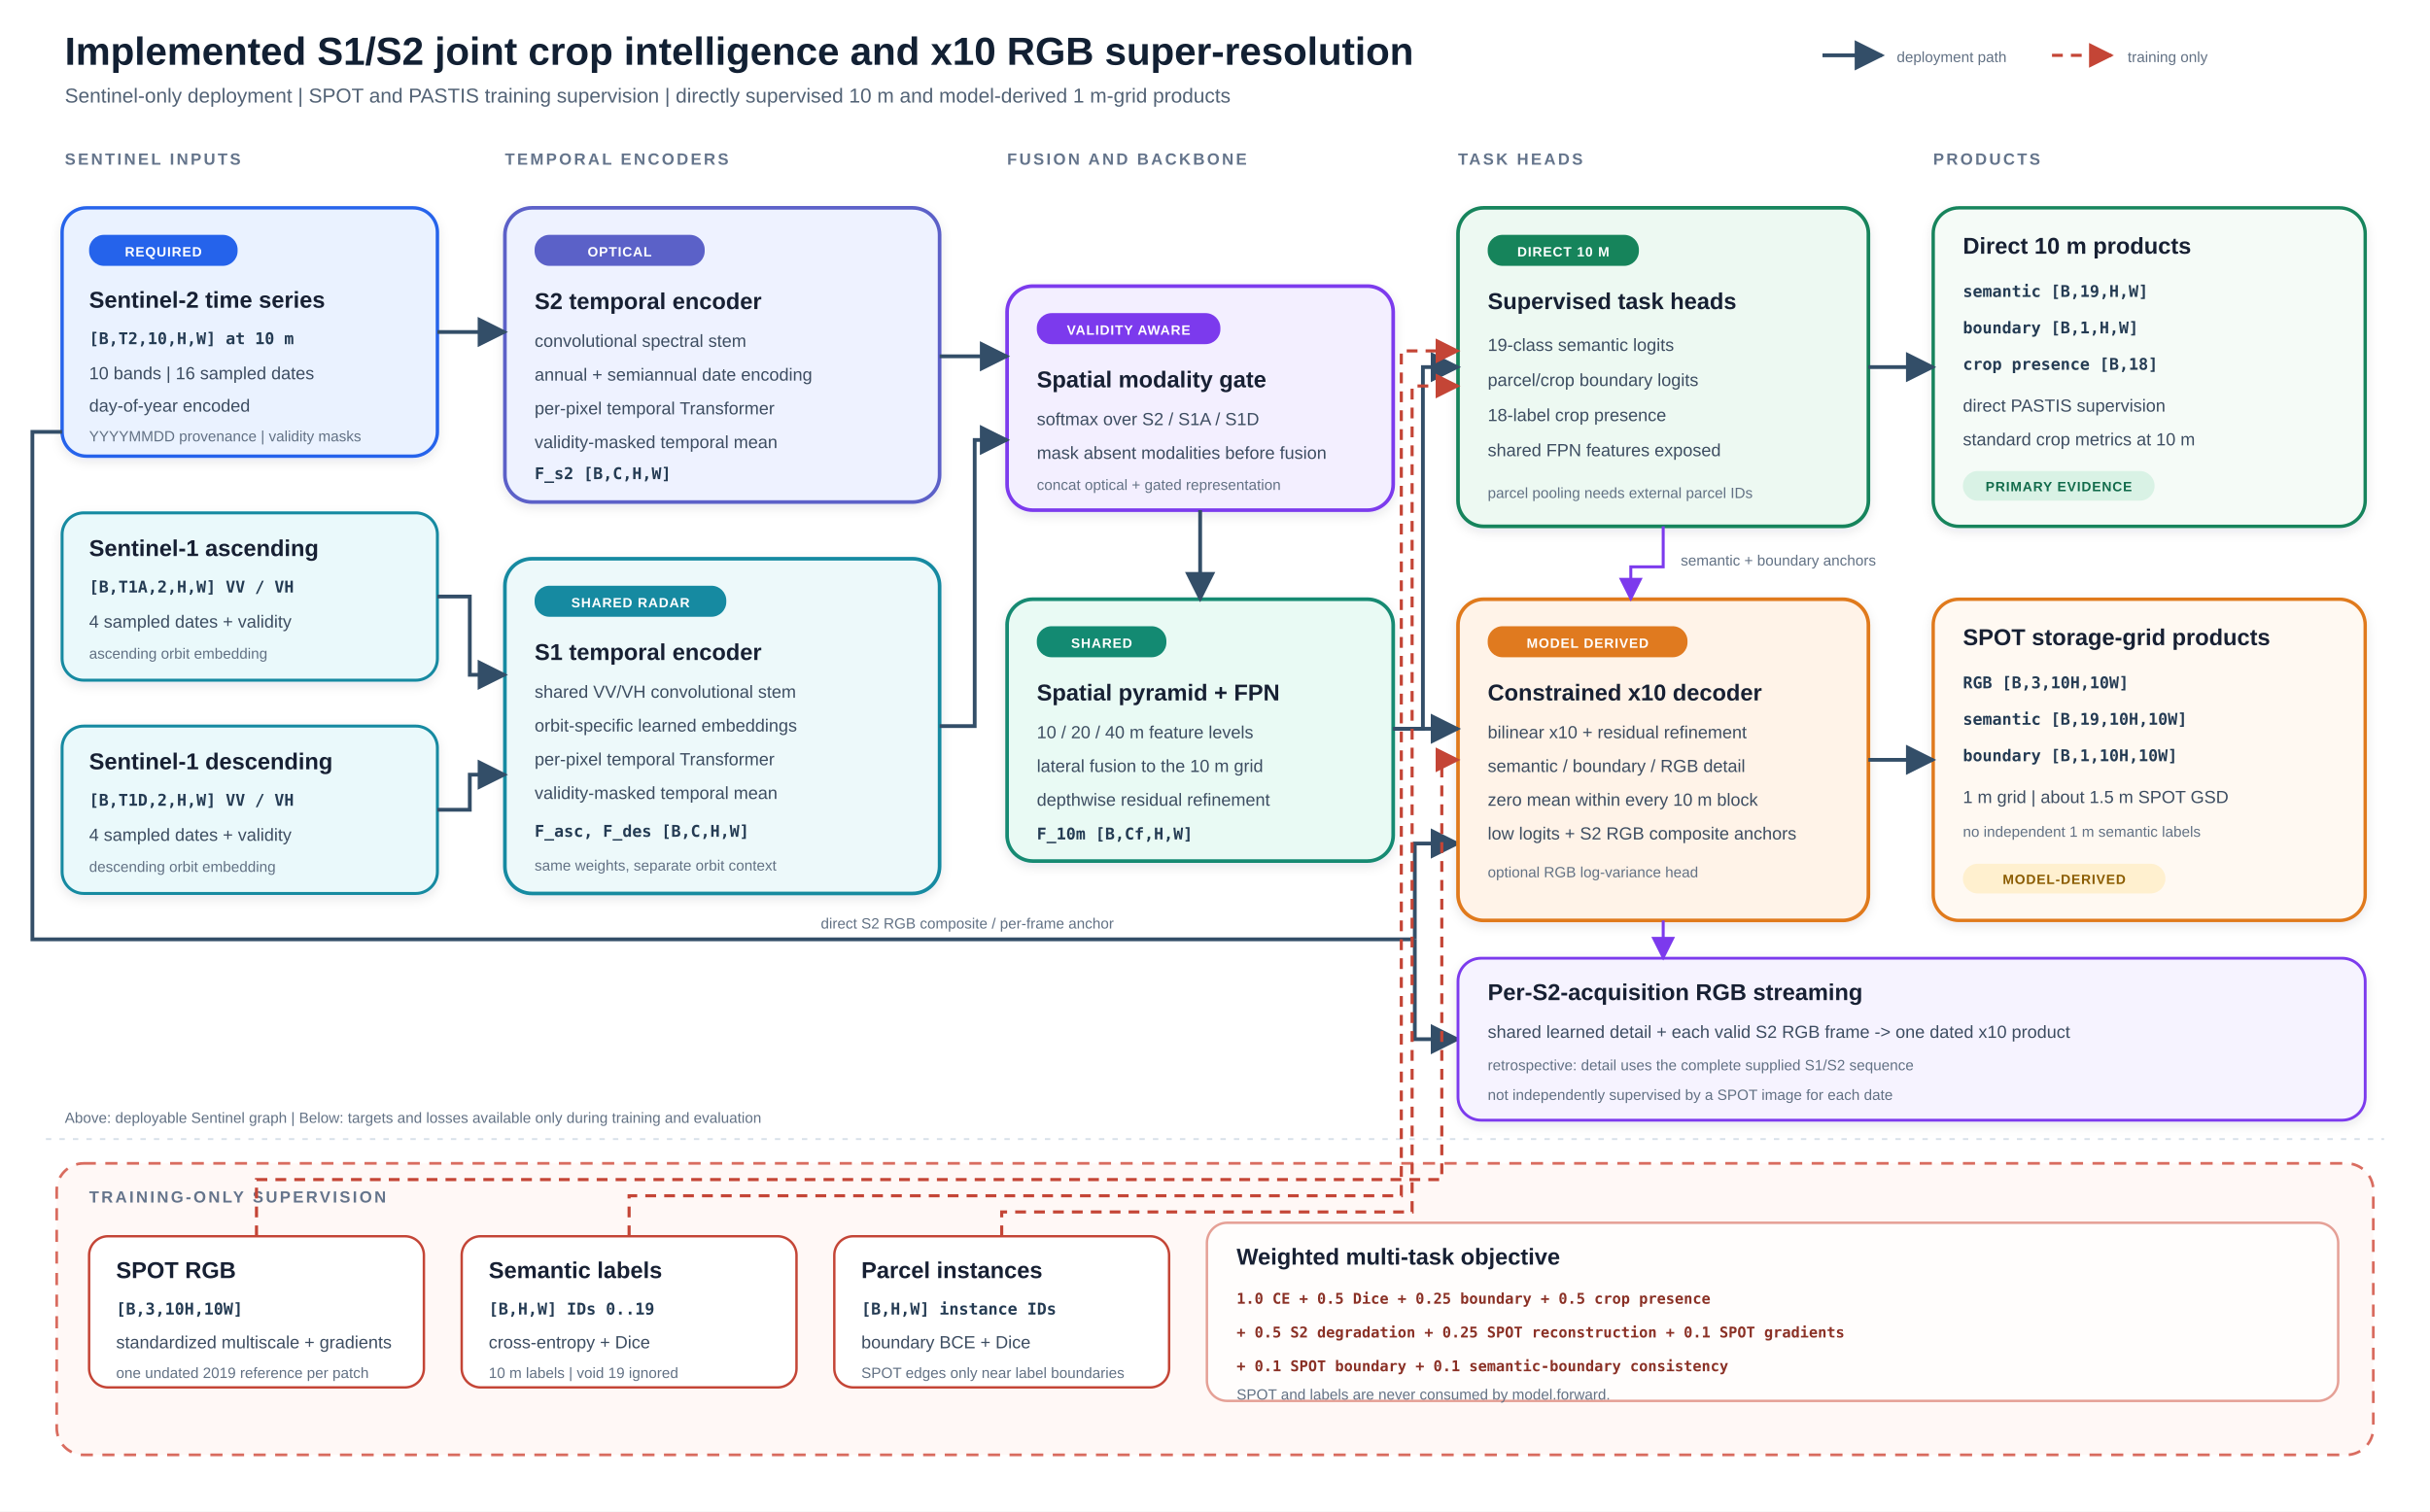
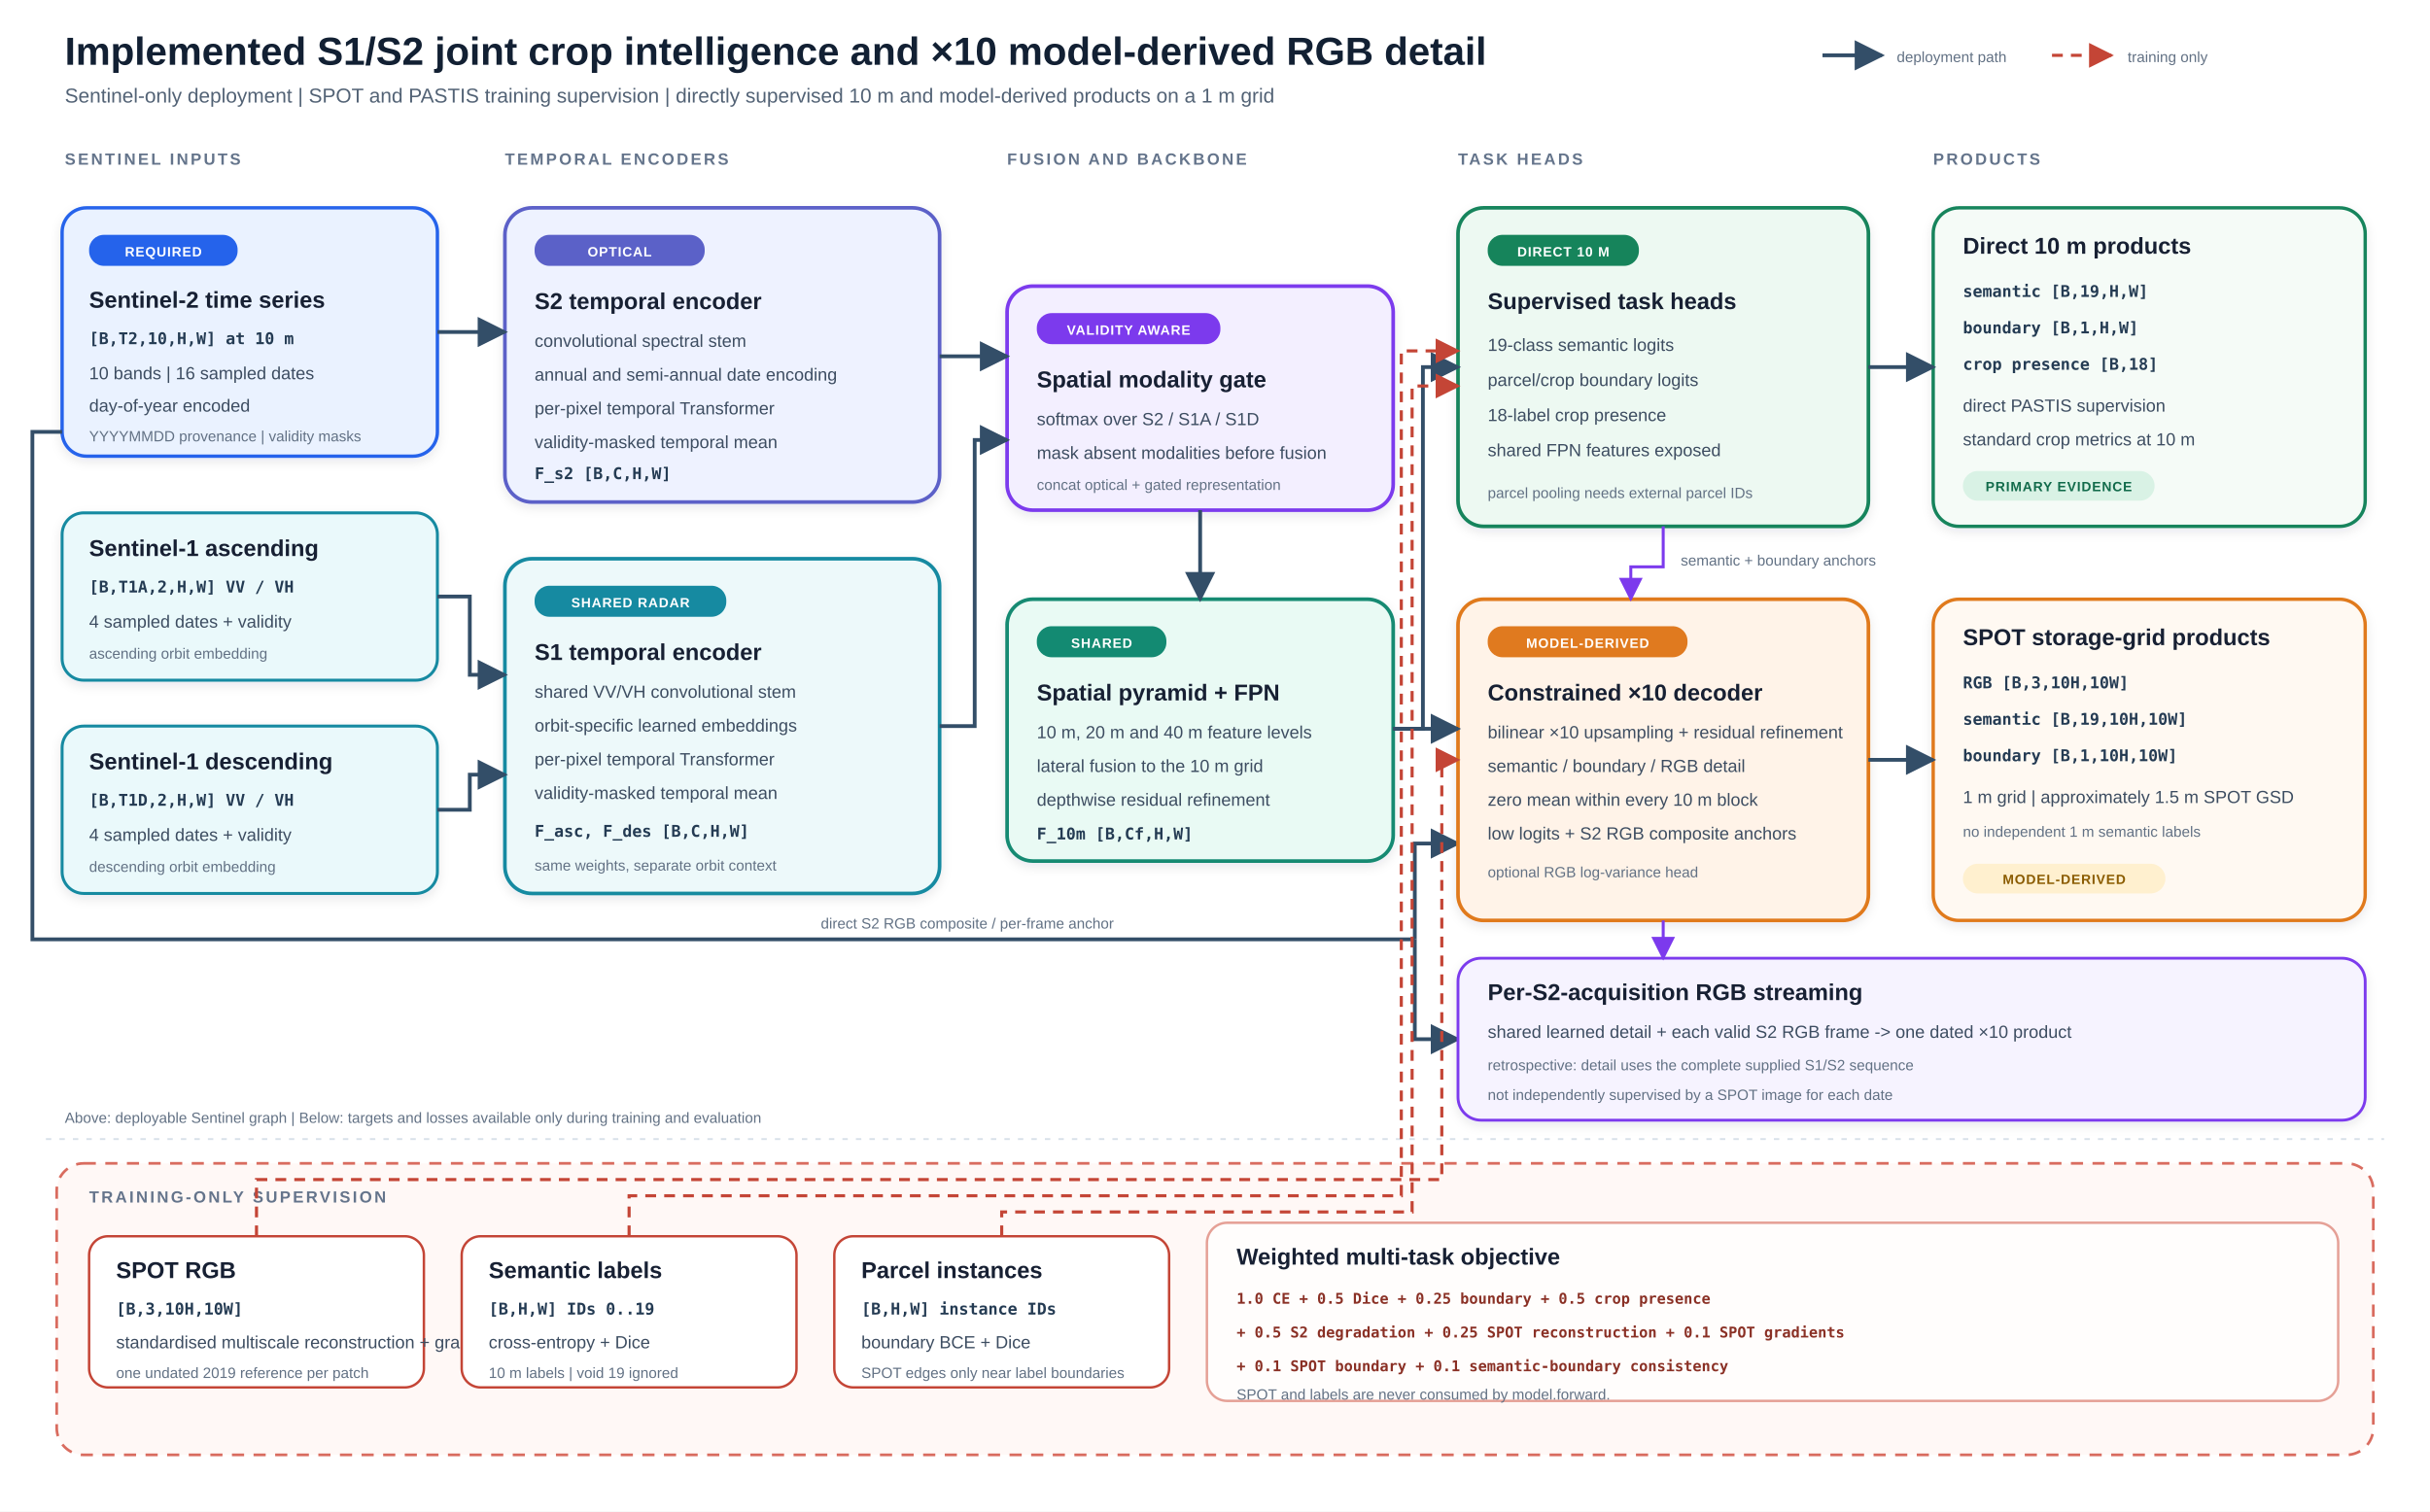
<svg xmlns="http://www.w3.org/2000/svg" width="1800" height="1120" viewBox="0 0 1800 1120" role="img" aria-labelledby="title desc">
  <defs>
    <style>
      .title { font: 700 29px Arial, sans-serif; fill: #122033; }
      .subtitle { font: 400 15px Arial, sans-serif; fill: #526275; }
      .section { font: 700 12px Arial, sans-serif; fill: #64748b; letter-spacing: 1.7px; }
      .box-title { font: 700 17px Arial, sans-serif; fill: #172033; }
      .box-text { font: 400 13px Arial, sans-serif; fill: #3d4d61; }
      .small { font: 400 11px Arial, sans-serif; fill: #627184; }
      .tensor { font: 600 12px Menlo, Consolas, monospace; fill: #243b53; }
      .badge { font: 700 10px Arial, sans-serif; letter-spacing: .6px; }
      .loss { font: 600 11px Menlo, Consolas, monospace; fill: #8a3025; }
      .arrow { stroke: #334e68; stroke-width: 2.8; fill: none; marker-end: url(#arrow); }
      .line { stroke: #334e68; stroke-width: 2.8; fill: none; }
      .anchor { stroke: #7c3aed; stroke-width: 2.2; fill: none; marker-end: url(#arrow-purple); }
      .train { stroke: #c44536; stroke-width: 2.3; stroke-dasharray: 8 6; fill: none; marker-end: url(#arrow-red); }
      .guide { stroke: #d8e0e9; stroke-width: 1.4; stroke-dasharray: 4 6; }
    </style>
    <marker id="arrow" viewBox="0 0 10 10" refX="9" refY="5" markerWidth="8" markerHeight="8" orient="auto-start-reverse">
      <path d="M 0 0 L 10 5 L 0 10 z" fill="#334e68" />
    </marker>
    <marker id="arrow-purple" viewBox="0 0 10 10" refX="9" refY="5" markerWidth="8" markerHeight="8" orient="auto-start-reverse">
      <path d="M 0 0 L 10 5 L 0 10 z" fill="#7c3aed" />
    </marker>
    <marker id="arrow-red" viewBox="0 0 10 10" refX="9" refY="5" markerWidth="8" markerHeight="8" orient="auto-start-reverse">
      <path d="M 0 0 L 10 5 L 0 10 z" fill="#c44536" />
    </marker>
    <filter id="shadow" x="-10%" y="-10%" width="120%" height="130%">
      <feDropShadow dx="0" dy="3" stdDeviation="4" flood-color="#14213d" flood-opacity="0.09" />
    </filter>
  </defs>
  <rect width="1800" height="1120" fill="#ffffff" />
-   <text x="48" y="48" class="title">Implemented S1/S2 joint crop intelligence and x10 RGB super-resolution</text>
-   <text x="48" y="76" class="subtitle">Sentinel-only deployment | SPOT and PASTIS training supervision | directly supervised 10 m and model-derived 1 m-grid products</text>
+   <text x="48" y="48" class="title">Implemented S1/S2 joint crop intelligence and ×10 model-derived RGB detail</text>
+   <text x="48" y="76" class="subtitle">Sentinel-only deployment | SPOT and PASTIS training supervision | directly supervised 10 m and model-derived products on a 1 m grid</text>
  <g transform="translate(1350 28)">
    <line x1="0" y1="13" x2="44" y2="13" class="arrow" />
    <text x="55" y="18" class="small">deployment path</text>
    <line x1="170" y1="13" x2="214" y2="13" class="train" />
    <text x="226" y="18" class="small">training only</text>
  </g>
  <text x="48" y="122" class="section">SENTINEL INPUTS</text>
  <text x="374" y="122" class="section">TEMPORAL ENCODERS</text>
  <text x="746" y="122" class="section">FUSION AND BACKBONE</text>
  <text x="1080" y="122" class="section">TASK HEADS</text>
  <text x="1432" y="122" class="section">PRODUCTS</text>
  <g filter="url(#shadow)">
    <rect x="46" y="154" width="278" height="184" rx="18" fill="#eaf2ff" stroke="#2563eb" stroke-width="2.5" />
  </g>
  <rect x="66" y="174" width="110" height="23" rx="11" fill="#2563eb" />
  <text x="121" y="190" text-anchor="middle" class="badge" fill="#ffffff">REQUIRED</text>
  <text x="66" y="228" class="box-title">Sentinel-2 time series</text>
  <text x="66" y="255" class="tensor">[B,T2,10,H,W] at 10 m</text>
  <text x="66" y="281" class="box-text">10 bands | 16 sampled dates</text>
  <text x="66" y="305" class="box-text">day-of-year encoded</text>
  <text x="66" y="327" class="small">YYYYMMDD provenance | validity masks</text>
  <g filter="url(#shadow)">
    <rect x="46" y="380" width="278" height="124" rx="16" fill="#eaf9fb" stroke="#168aa1" stroke-width="2.2" />
  </g>
  <text x="66" y="412" class="box-title">Sentinel-1 ascending</text>
  <text x="66" y="439" class="tensor">[B,T1A,2,H,W] VV / VH</text>
  <text x="66" y="465" class="box-text">4 sampled dates + validity</text>
  <text x="66" y="488" class="small">ascending orbit embedding</text>
  <g filter="url(#shadow)">
    <rect x="46" y="538" width="278" height="124" rx="16" fill="#eaf9fb" stroke="#168aa1" stroke-width="2.2" />
  </g>
  <text x="66" y="570" class="box-title">Sentinel-1 descending</text>
  <text x="66" y="597" class="tensor">[B,T1D,2,H,W] VV / VH</text>
  <text x="66" y="623" class="box-text">4 sampled dates + validity</text>
  <text x="66" y="646" class="small">descending orbit embedding</text>
  <g filter="url(#shadow)">
    <rect x="374" y="154" width="322" height="218" rx="20" fill="#eef2ff" stroke="#5b61c8" stroke-width="2.7" />
  </g>
  <rect x="396" y="174" width="126" height="23" rx="11" fill="#5b61c8" />
  <text x="459" y="190" text-anchor="middle" class="badge" fill="#ffffff">OPTICAL</text>
  <text x="396" y="229" class="box-title">S2 temporal encoder</text>
  <text x="396" y="257" class="box-text">convolutional spectral stem</text>
-   <text x="396" y="282" class="box-text">annual + semiannual date encoding</text>
+   <text x="396" y="282" class="box-text">annual and semi-annual date encoding</text>
  <text x="396" y="307" class="box-text">per-pixel temporal Transformer</text>
  <text x="396" y="332" class="box-text">validity-masked temporal mean</text>
  <text x="396" y="355" class="tensor">F_s2 [B,C,H,W]</text>
  <g filter="url(#shadow)">
    <rect x="374" y="414" width="322" height="248" rx="20" fill="#edf9fa" stroke="#168aa1" stroke-width="2.7" />
  </g>
  <rect x="396" y="434" width="142" height="23" rx="11" fill="#168aa1" />
  <text x="467" y="450" text-anchor="middle" class="badge" fill="#ffffff">SHARED RADAR</text>
  <text x="396" y="489" class="box-title">S1 temporal encoder</text>
  <text x="396" y="517" class="box-text">shared VV/VH convolutional stem</text>
  <text x="396" y="542" class="box-text">orbit-specific learned embeddings</text>
  <text x="396" y="567" class="box-text">per-pixel temporal Transformer</text>
  <text x="396" y="592" class="box-text">validity-masked temporal mean</text>
  <text x="396" y="620" class="tensor">F_asc, F_des [B,C,H,W]</text>
  <text x="396" y="645" class="small">same weights, separate orbit context</text>
  <path d="M324 246 H374" class="arrow" />
  <path d="M324 442 H348 V500 H374" class="arrow" />
  <path d="M324 600 H348 V574 H374" class="arrow" />
  <path d="M46 320 H24 V696 H1048" class="line" />
  <path d="M1048 696 V625 H1080" class="arrow" />
  <path d="M1048 696 V770 H1080" class="arrow" />
  <text x="608" y="688" class="small">direct S2 RGB composite / per-frame anchor</text>
  <g filter="url(#shadow)">
    <rect x="746" y="212" width="286" height="166" rx="19" fill="#f3efff" stroke="#7c3aed" stroke-width="2.7" />
  </g>
  <rect x="768" y="232" width="136" height="23" rx="11" fill="#7c3aed" />
  <text x="836" y="248" text-anchor="middle" class="badge" fill="#ffffff">VALIDITY AWARE</text>
  <text x="768" y="287" class="box-title">Spatial modality gate</text>
  <text x="768" y="315" class="box-text">softmax over S2 / S1A / S1D</text>
  <text x="768" y="340" class="box-text">mask absent modalities before fusion</text>
  <text x="768" y="363" class="small">concat optical + gated representation</text>
  <path d="M696 264 H746" class="arrow" />
  <path d="M696 538 H722 V326 H746" class="arrow" />
  <g filter="url(#shadow)">
    <rect x="746" y="444" width="286" height="194" rx="19" fill="#e9faf4" stroke="#138a72" stroke-width="2.7" />
  </g>
  <rect x="768" y="464" width="96" height="23" rx="11" fill="#138a72" />
  <text x="816" y="480" text-anchor="middle" class="badge" fill="#ffffff">SHARED</text>
  <text x="768" y="519" class="box-title">Spatial pyramid + FPN</text>
-   <text x="768" y="547" class="box-text">10 / 20 / 40 m feature levels</text>
+   <text x="768" y="547" class="box-text">10 m, 20 m and 40 m feature levels</text>
  <text x="768" y="572" class="box-text">lateral fusion to the 10 m grid</text>
  <text x="768" y="597" class="box-text">depthwise residual refinement</text>
  <text x="768" y="622" class="tensor">F_10m [B,Cf,H,W]</text>
  <path d="M889 378 V444" class="arrow" />
  <g filter="url(#shadow)">
    <rect x="1080" y="154" width="304" height="236" rx="19" fill="#edf9f2" stroke="#16845b" stroke-width="2.7" />
  </g>
  <rect x="1102" y="174" width="112" height="23" rx="11" fill="#16845b" />
  <text x="1158" y="190" text-anchor="middle" class="badge" fill="#ffffff">DIRECT 10 M</text>
  <text x="1102" y="229" class="box-title">Supervised task heads</text>
  <text x="1102" y="260" class="box-text">19-class semantic logits</text>
  <text x="1102" y="286" class="box-text">parcel/crop boundary logits</text>
  <text x="1102" y="312" class="box-text">18-label crop presence</text>
  <text x="1102" y="338" class="box-text">shared FPN features exposed</text>
  <text x="1102" y="369" class="small">parcel pooling needs external parcel IDs</text>
  <g filter="url(#shadow)">
    <rect x="1080" y="444" width="304" height="238" rx="19" fill="#fff3e8" stroke="#e07a1f" stroke-width="2.7" />
  </g>
  <rect x="1102" y="464" width="148" height="23" rx="11" fill="#e07a1f" />
-   <text x="1176" y="480" text-anchor="middle" class="badge" fill="#ffffff">MODEL DERIVED</text>
-   <text x="1102" y="519" class="box-title">Constrained x10 decoder</text>
-   <text x="1102" y="547" class="box-text">bilinear x10 + residual refinement</text>
+   <text x="1176" y="480" text-anchor="middle" class="badge" fill="#ffffff">MODEL-DERIVED</text>
+   <text x="1102" y="519" class="box-title">Constrained ×10 decoder</text>
+   <text x="1102" y="547" class="box-text">bilinear ×10 upsampling + residual refinement</text>
  <text x="1102" y="572" class="box-text">semantic / boundary / RGB detail</text>
  <text x="1102" y="597" class="box-text">zero mean within every 10 m block</text>
  <text x="1102" y="622" class="box-text">low logits + S2 RGB composite anchors</text>
  <text x="1102" y="650" class="small">optional RGB log-variance head</text>
  <path d="M1032 540 H1054 V272 H1080" class="arrow" />
  <path d="M1032 540 H1080" class="arrow" />
  <path d="M1232 390 V420 H1208 V444" class="anchor" />
  <text x="1245" y="419" class="small">semantic + boundary anchors</text>
  <g filter="url(#shadow)">
    <rect x="1432" y="154" width="320" height="236" rx="19" fill="#f5fbf7" stroke="#16845b" stroke-width="2.5" />
  </g>
  <text x="1454" y="188" class="box-title">Direct 10 m products</text>
  <text x="1454" y="220" class="tensor">semantic [B,19,H,W]</text>
  <text x="1454" y="247" class="tensor">boundary [B,1,H,W]</text>
  <text x="1454" y="274" class="tensor">crop presence [B,18]</text>
  <text x="1454" y="305" class="box-text">direct PASTIS supervision</text>
  <text x="1454" y="330" class="box-text">standard crop metrics at 10 m</text>
  <rect x="1454" y="349" width="142" height="22" rx="11" fill="#d9f2e5" />
  <text x="1525" y="364" text-anchor="middle" class="badge" fill="#126b4b">PRIMARY EVIDENCE</text>
  <g filter="url(#shadow)">
    <rect x="1432" y="444" width="320" height="238" rx="19" fill="#fff9f2" stroke="#e07a1f" stroke-width="2.5" />
  </g>
  <text x="1454" y="478" class="box-title">SPOT storage-grid products</text>
  <text x="1454" y="510" class="tensor">RGB [B,3,10H,10W]</text>
  <text x="1454" y="537" class="tensor">semantic [B,19,10H,10W]</text>
  <text x="1454" y="564" class="tensor">boundary [B,1,10H,10W]</text>
-   <text x="1454" y="595" class="box-text">1 m grid | about 1.5 m SPOT GSD</text>
+   <text x="1454" y="595" class="box-text">1 m grid | approximately 1.5 m SPOT GSD</text>
  <text x="1454" y="620" class="small">no independent 1 m semantic labels</text>
  <rect x="1454" y="640" width="150" height="22" rx="11" fill="#fff0cf" />
  <text x="1529" y="655" text-anchor="middle" class="badge" fill="#8a5b00">MODEL-DERIVED</text>
  <path d="M1384 272 H1432" class="arrow" />
  <path d="M1384 563 H1432" class="arrow" />
  <g filter="url(#shadow)">
    <rect x="1080" y="710" width="672" height="120" rx="17" fill="#f6f3ff" stroke="#7c3aed" stroke-width="2.1" />
  </g>
  <text x="1102" y="741" class="box-title">Per-S2-acquisition RGB streaming</text>
-   <text x="1102" y="769" class="box-text">shared learned detail + each valid S2 RGB frame -&gt; one dated x10 product</text>
+   <text x="1102" y="769" class="box-text">shared learned detail + each valid S2 RGB frame -&gt; one dated ×10 product</text>
  <text x="1102" y="793" class="small">retrospective: detail uses the complete supplied S1/S2 sequence</text>
  <text x="1102" y="815" class="small">not independently supervised by a SPOT image for each date</text>
  <path d="M1232 682 V710" class="anchor" />
  <line x1="34" y1="844" x2="1766" y2="844" class="guide" />
  <text x="48" y="832" class="small">Above: deployable Sentinel graph | Below: targets and losses available only during training and evaluation</text>
  <rect x="42" y="862" width="1716" height="216" rx="20" fill="#fff8f6" stroke="#d96c5f" stroke-width="2" stroke-dasharray="9 7" />
  <text x="66" y="891" class="section" fill="#a43b2e">TRAINING-ONLY SUPERVISION</text>
  <rect x="66" y="916" width="248" height="112" rx="14" fill="#ffffff" stroke="#c44536" stroke-width="1.8" />
  <text x="86" y="947" class="box-title">SPOT RGB</text>
  <text x="86" y="974" class="tensor">[B,3,10H,10W]</text>
-   <text x="86" y="999" class="box-text">standardized multiscale + gradients</text>
+   <text x="86" y="999" class="box-text">standardised multiscale reconstruction + gradients</text>
  <text x="86" y="1021" class="small">one undated 2019 reference per patch</text>
  <rect x="342" y="916" width="248" height="112" rx="14" fill="#ffffff" stroke="#c44536" stroke-width="1.8" />
  <text x="362" y="947" class="box-title">Semantic labels</text>
  <text x="362" y="974" class="tensor">[B,H,W] IDs 0..19</text>
  <text x="362" y="999" class="box-text">cross-entropy + Dice</text>
  <text x="362" y="1021" class="small">10 m labels | void 19 ignored</text>
  <rect x="618" y="916" width="248" height="112" rx="14" fill="#ffffff" stroke="#c44536" stroke-width="1.8" />
  <text x="638" y="947" class="box-title">Parcel instances</text>
  <text x="638" y="974" class="tensor">[B,H,W] instance IDs</text>
  <text x="638" y="999" class="box-text">boundary BCE + Dice</text>
  <text x="638" y="1021" class="small">SPOT edges only near label boundaries</text>
  <rect x="894" y="906" width="838" height="132" rx="15" fill="#fffdfc" stroke="#e5a096" stroke-width="1.8" />
  <text x="916" y="937" class="box-title">Weighted multi-task objective</text>
  <text x="916" y="966" class="loss">1.0 CE + 0.5 Dice + 0.25 boundary + 0.5 crop presence</text>
  <text x="916" y="991" class="loss">+ 0.5 S2 degradation + 0.25 SPOT reconstruction + 0.1 SPOT gradients</text>
  <text x="916" y="1016" class="loss">+ 0.1 SPOT boundary + 0.1 semantic-boundary consistency</text>
  <text x="916" y="1037" class="small">SPOT and labels are never consumed by model.forward.</text>
  <path d="M190 916 V874 H1068 V563 H1080" class="train" />
  <path d="M466 916 V886 H1038 V260 H1080" class="train" />
  <path d="M742 916 V898 H1046 V286 H1080" class="train" />
</svg>
